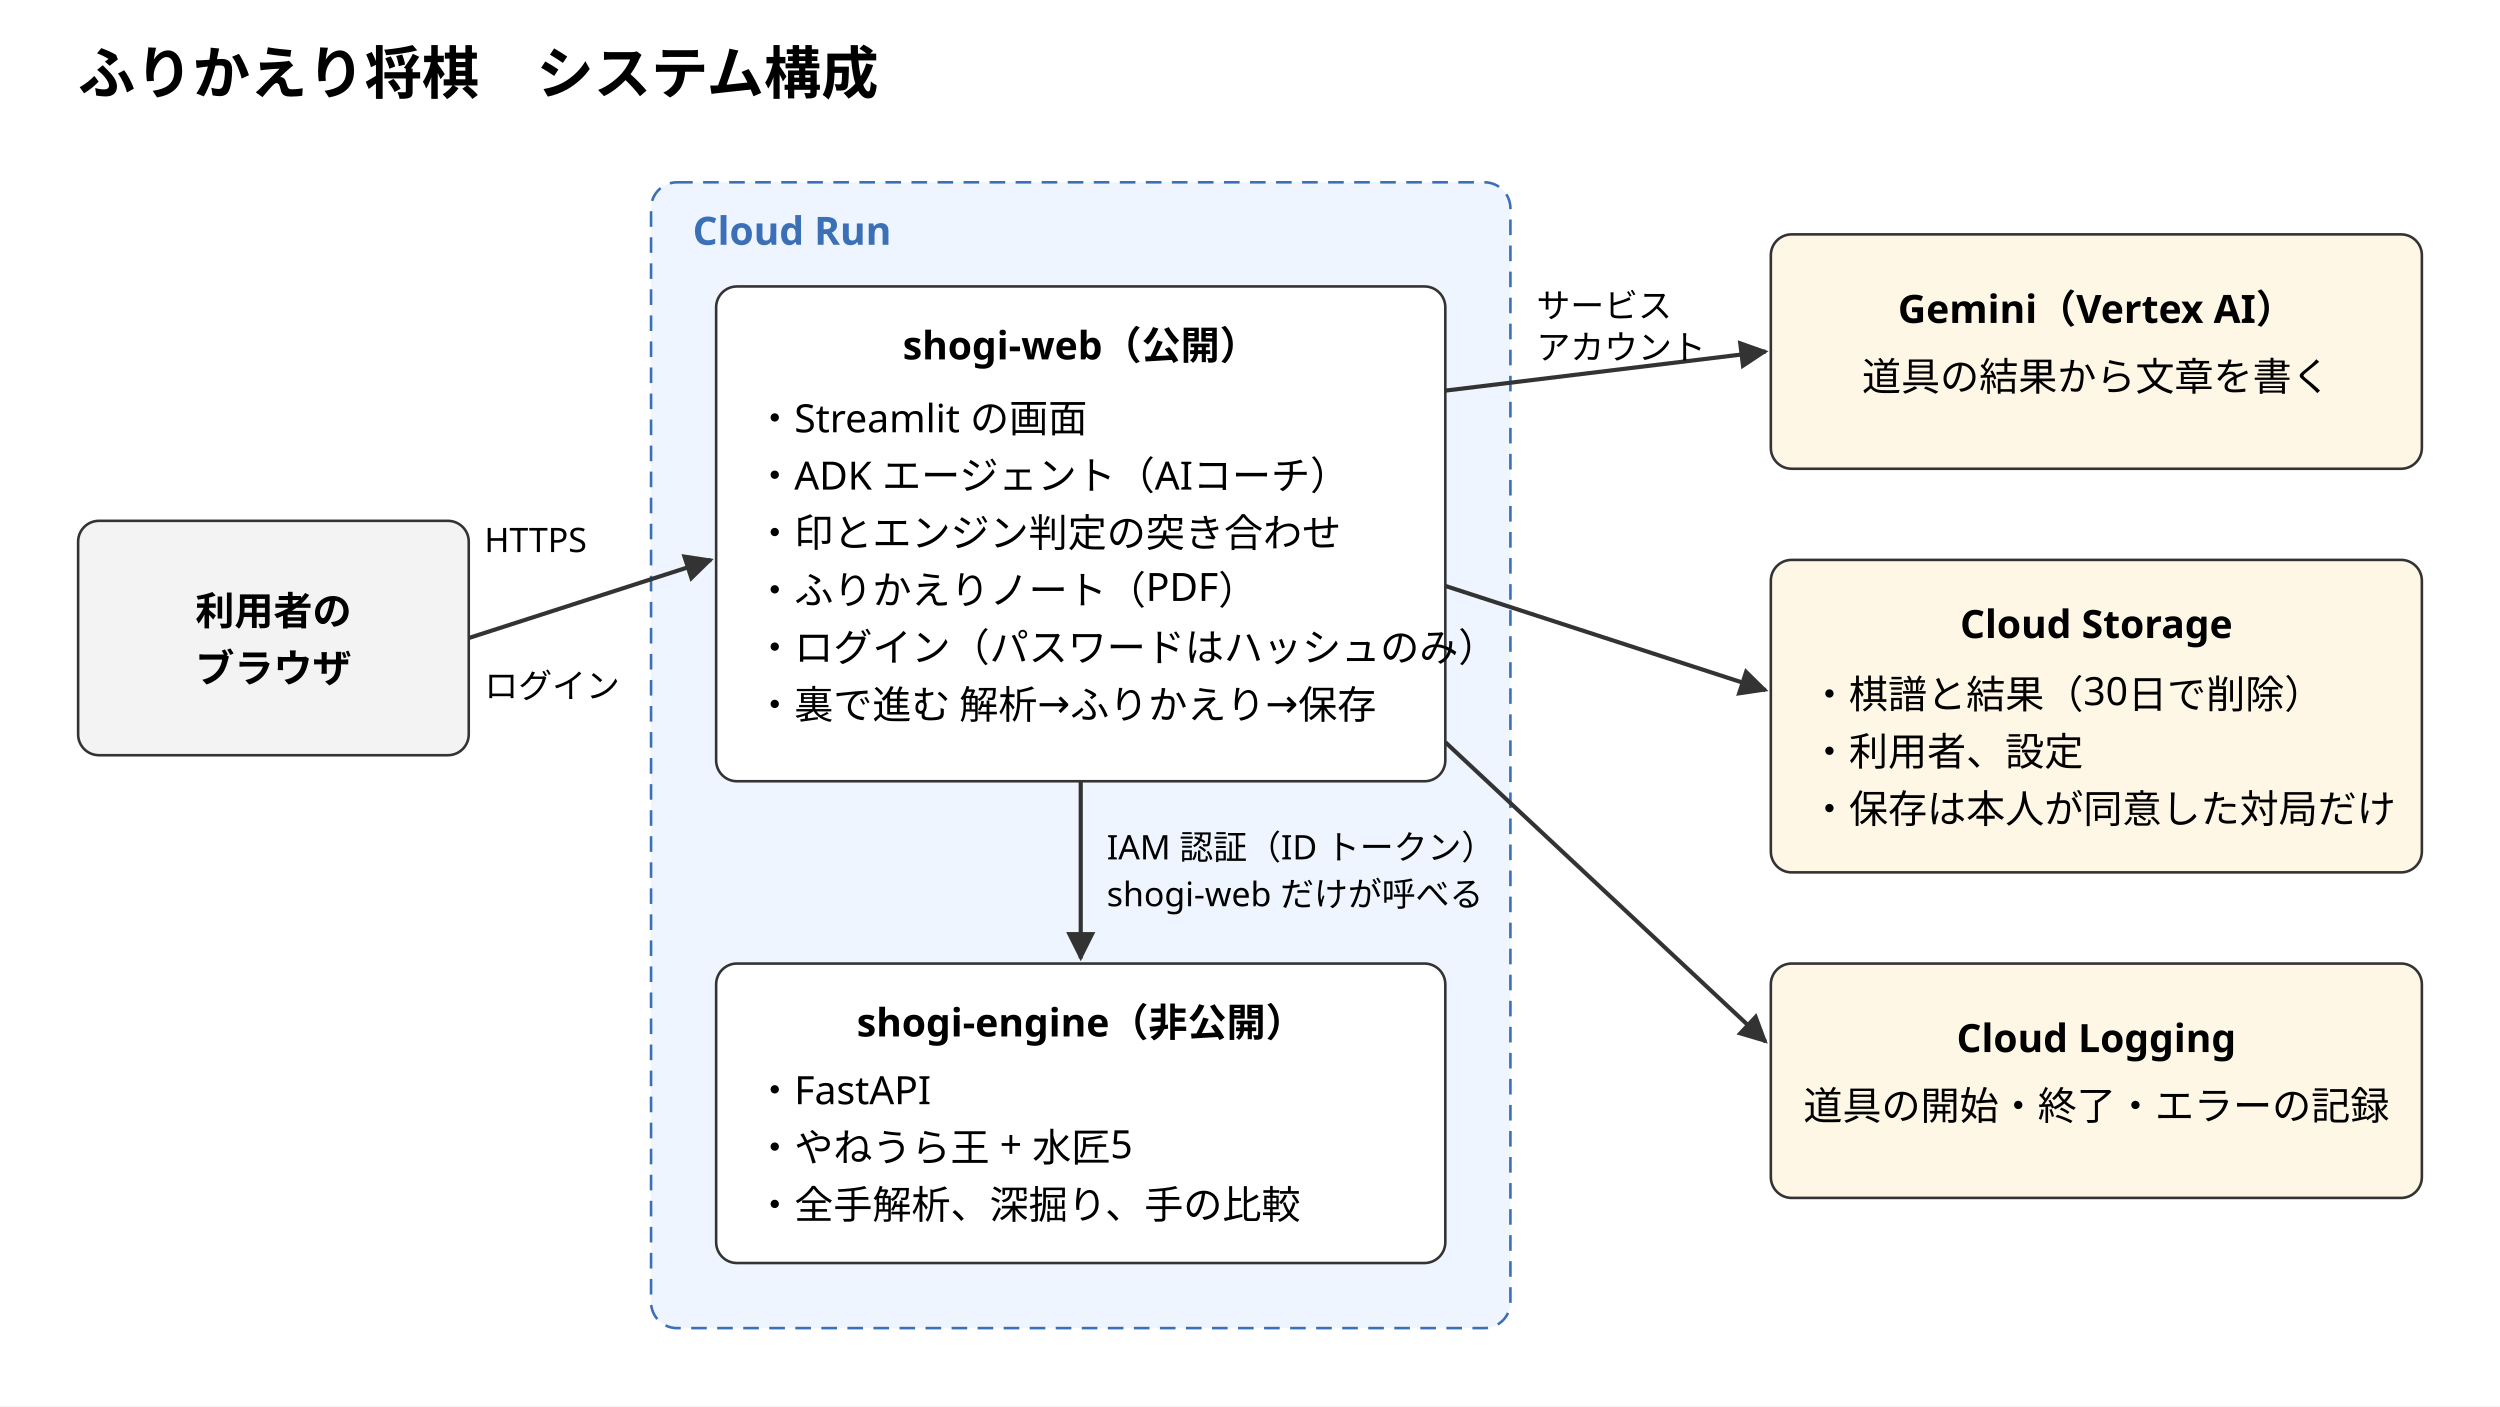
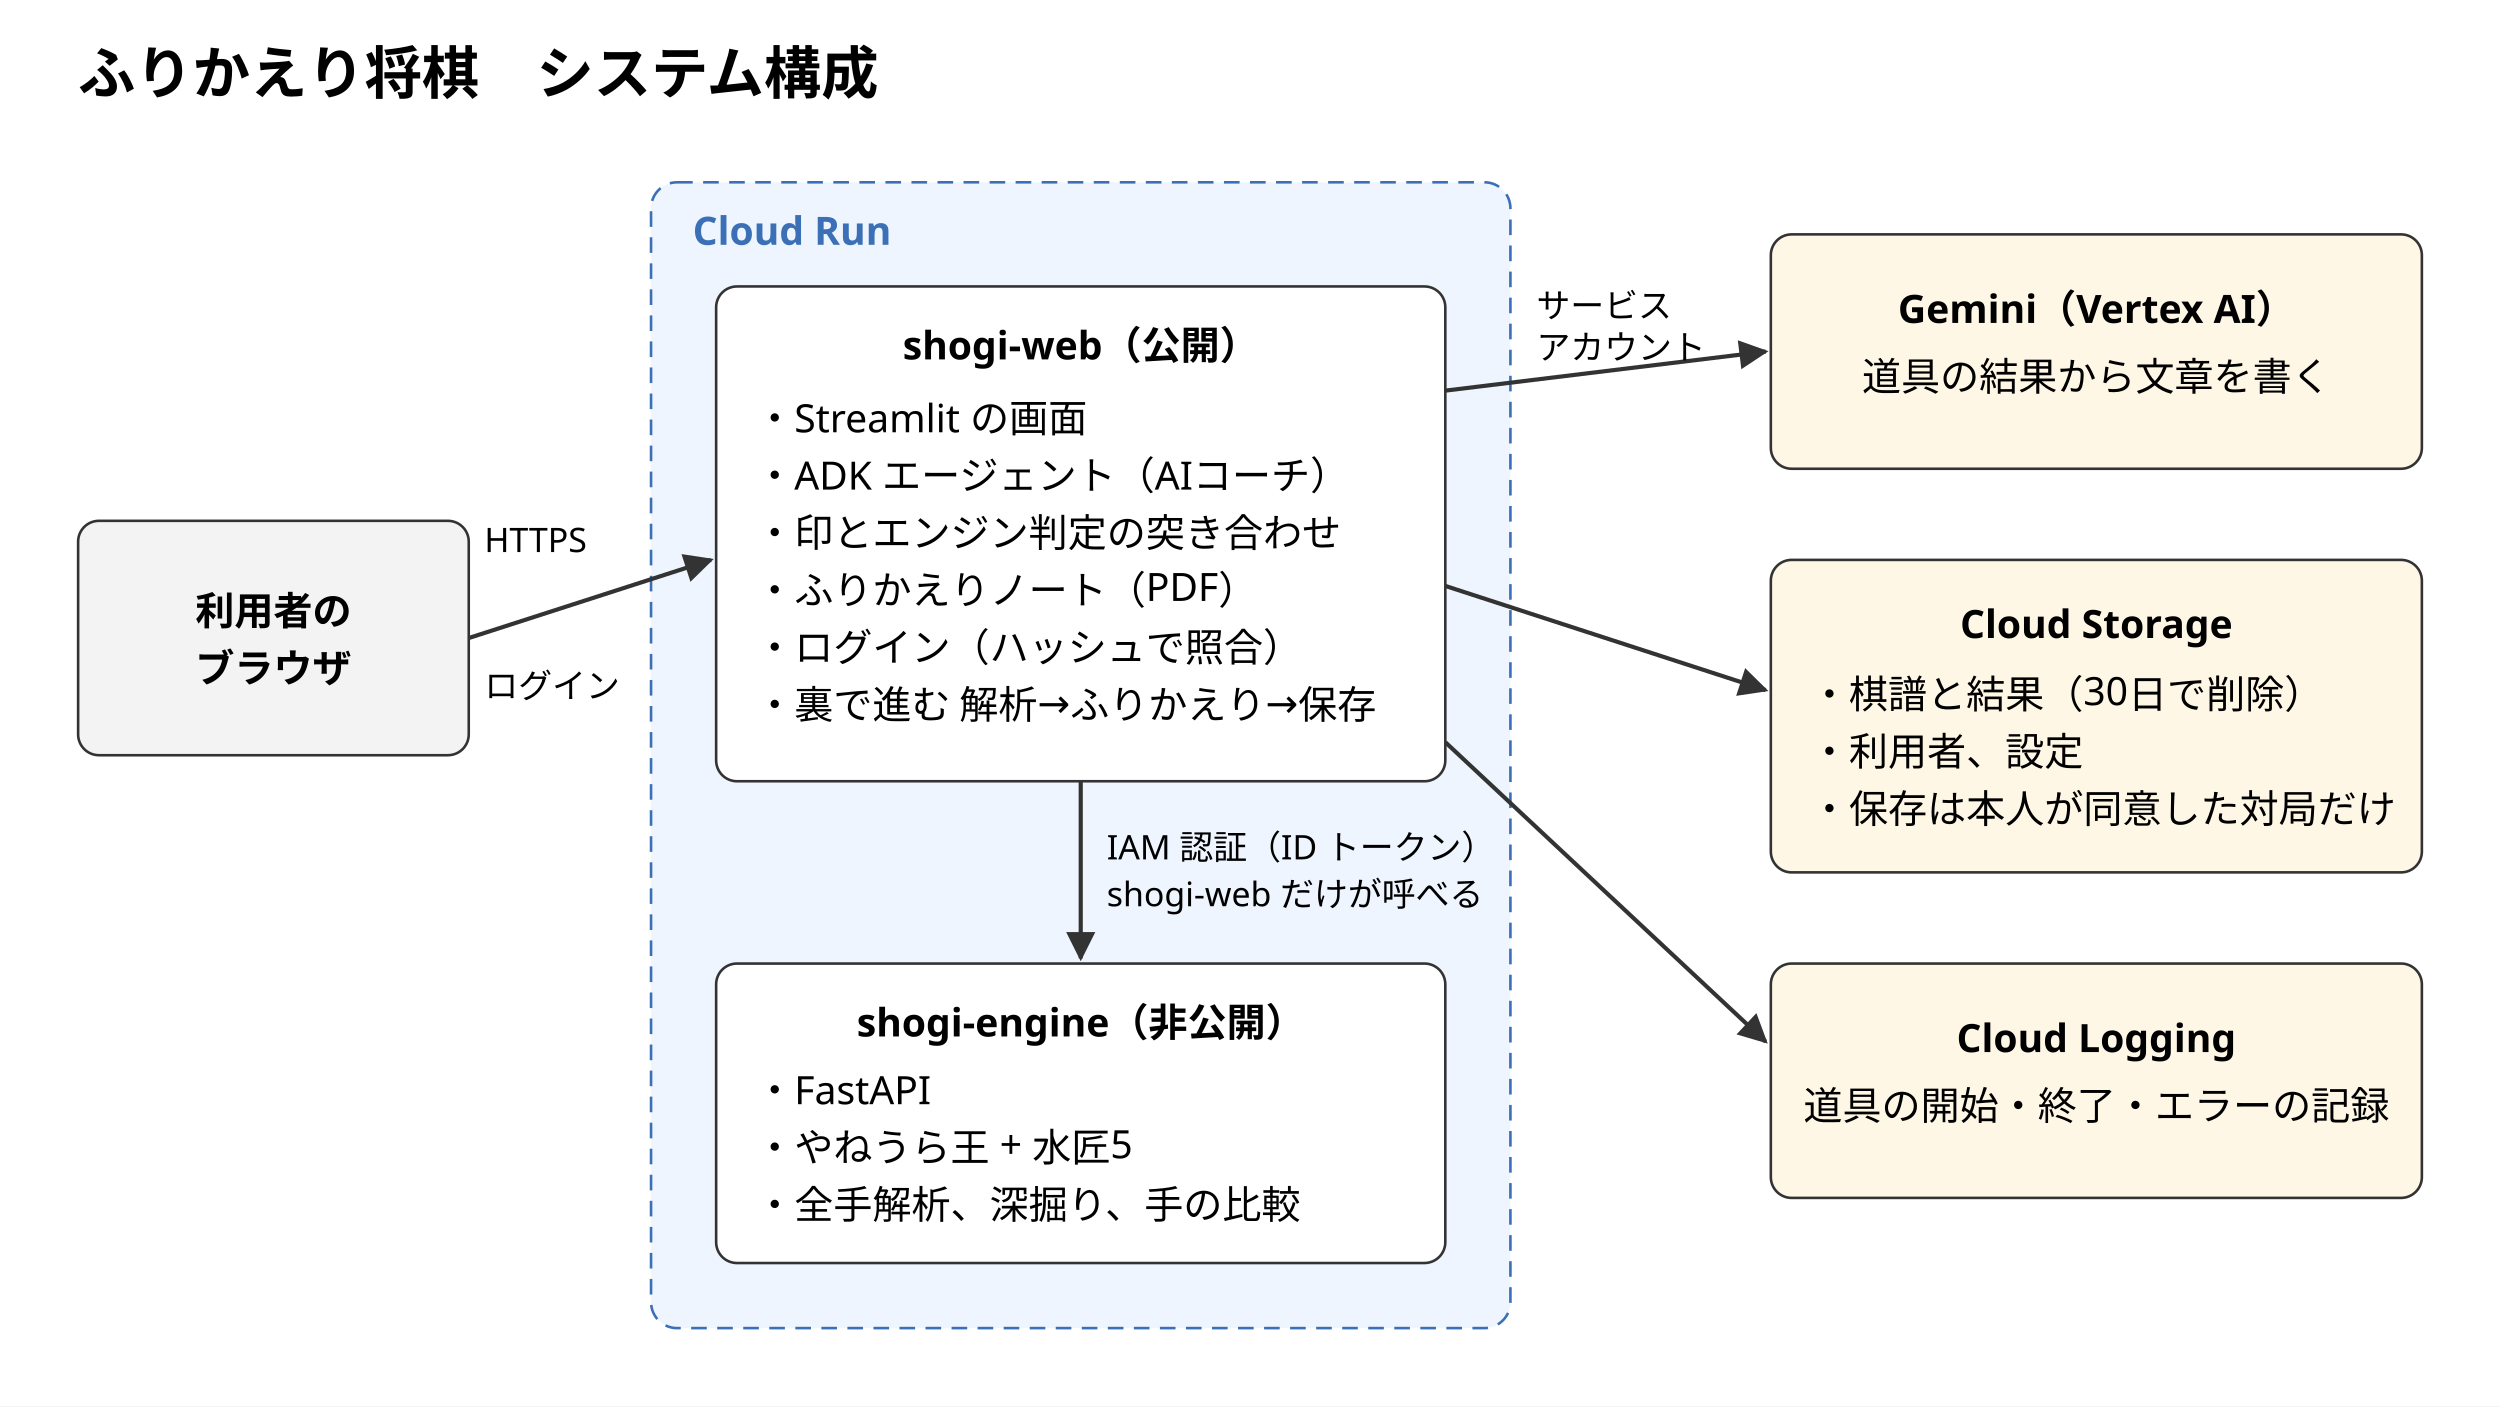
<svg xmlns="http://www.w3.org/2000/svg" viewBox="0 0 960 540" width="960" height="540" font-family="'BIZ UDPGothic','Hiragino Kaku Gothic ProN','Yu Gothic',Meiryo,'Noto Sans JP',sans-serif" font-size="15">
  <defs>
    <marker id="a" viewBox="0 0 10 10" refX="9" refY="5" markerWidth="7" markerHeight="7" orient="auto">
      <path d="M0 0L10 5L0 10z" fill="#333" />
    </marker>
  </defs>
  <rect width="960" height="540" fill="#fff" />
  <text x="30" y="36" font-size="22" font-weight="bold">ふりかえり将棋　システム構成</text>
  <rect x="30" y="200" width="150" height="90" rx="8" fill="#f3f3f3" stroke="#333" />
  <text x="105" y="240" text-anchor="middle" font-weight="bold">利用者の</text>
  <text x="105" y="262" text-anchor="middle" font-weight="bold">ブラウザ</text>
  <rect x="250" y="70" width="330" height="440" rx="10" fill="#eef5ff" stroke="#3b6fb6" stroke-dasharray="6 4" />
  <text x="266" y="94" fill="#3b6fb6" font-weight="bold">Cloud Run</text>
  <rect x="275" y="110" width="280" height="190" rx="8" fill="#fff" stroke="#333" />
  <text x="415" y="138" text-anchor="middle" font-weight="bold">shogi-web（公開）</text>
  <text x="290" y="166">・Streamlit の画面</text>
  <text x="290" y="188">・ADK エージェント（AIコーチ）</text>
  <text x="290" y="210">・印とエンジン判定の突き合わせ</text>
  <text x="290" y="232">・ふりかえりノート（PDF）</text>
-   <text x="290" y="254">・ログイン（パスワードはハッシュのみ）</text>
+   <text x="290" y="254">・ログイン（ハッシュで照合）</text>
  <text x="290" y="276">・裏で進む 解析→ふりかえり→保存</text>
  <rect x="275" y="370" width="280" height="115" rx="8" fill="#fff" stroke="#333" />
  <text x="415" y="398" text-anchor="middle" font-weight="bold">shogi-engine（非公開）</text>
  <text x="290" y="424">・FastAPI</text>
  <text x="290" y="446">・やねうら王 + 水匠5</text>
  <text x="290" y="468">・全手解析、深掘り、手の比較</text>
  <rect x="680" y="90" width="250" height="90" rx="8" fill="#fff7e6" stroke="#333" />
  <text x="805" y="124" text-anchor="middle" font-weight="bold">Gemini（Vertex AI）</text>
  <text x="805" y="150" text-anchor="middle">道具の結果から文章を書く</text>
  <rect x="680" y="215" width="250" height="120" rx="8" fill="#fff7e6" stroke="#333" />
  <text x="805" y="245" text-anchor="middle" font-weight="bold">Cloud Storage</text>
  <text x="695" y="272">・棋譜と結果（30日で削除）</text>
  <text x="695" y="294">・利用者、設定</text>
  <text x="695" y="316">・保存は本人が同意した対局だけ</text>
  <rect x="680" y="370" width="250" height="90" rx="8" fill="#fff7e6" stroke="#333" />
  <text x="805" y="404" text-anchor="middle" font-weight="bold">Cloud Logging</text>
  <text x="805" y="430" text-anchor="middle">道具の開始・終了・エラーの記録</text>
  <g stroke="#333" stroke-width="1.6" fill="none" marker-end="url(#a)">
    <path d="M180 245 L273 215" />
    <path d="M415 300 L415 368" />
    <path d="M555 150 L678 135" />
    <path d="M555 225 L678 265" />
    <path d="M555 285 L678 400" />
  </g>
  <text x="186" y="212" font-size="13">HTTPS</text>
  <text x="186" y="268" font-size="13">ログイン</text>
  <text x="425" y="330" font-size="13">IAM 認証（ID トークン）</text>
  <text x="425" y="348" font-size="13">shogi-web だけが呼べる</text>
  <text x="590" y="122" font-size="13">サービス</text>
  <text x="590" y="138" font-size="13">アカウント</text>
</svg>
